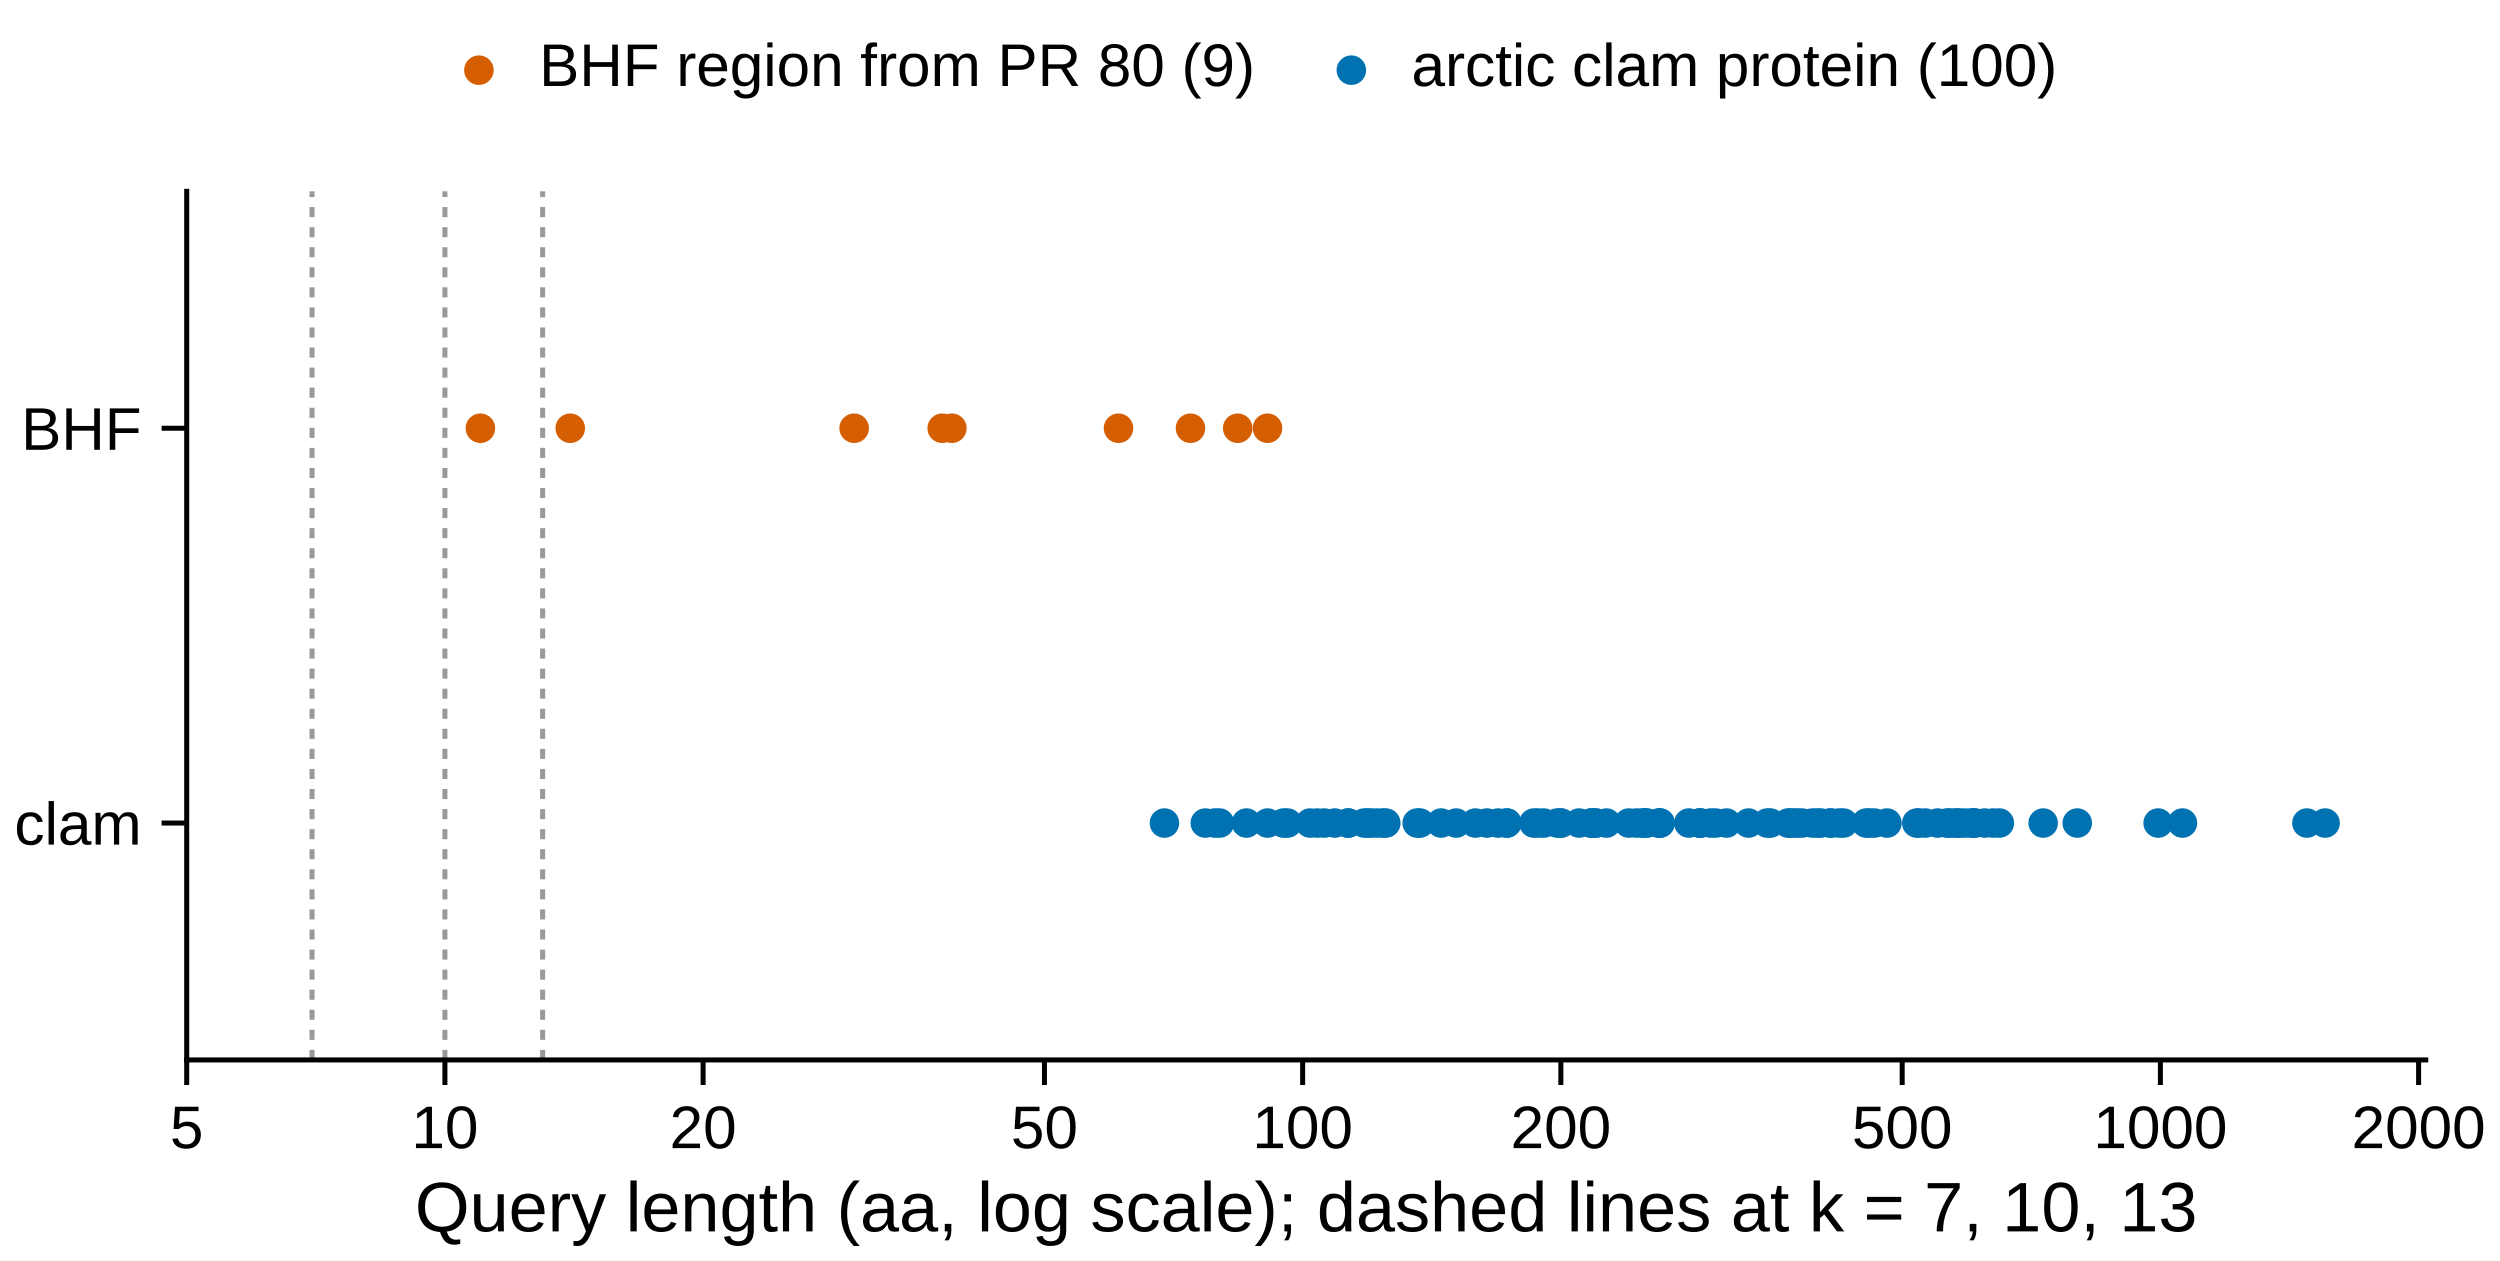
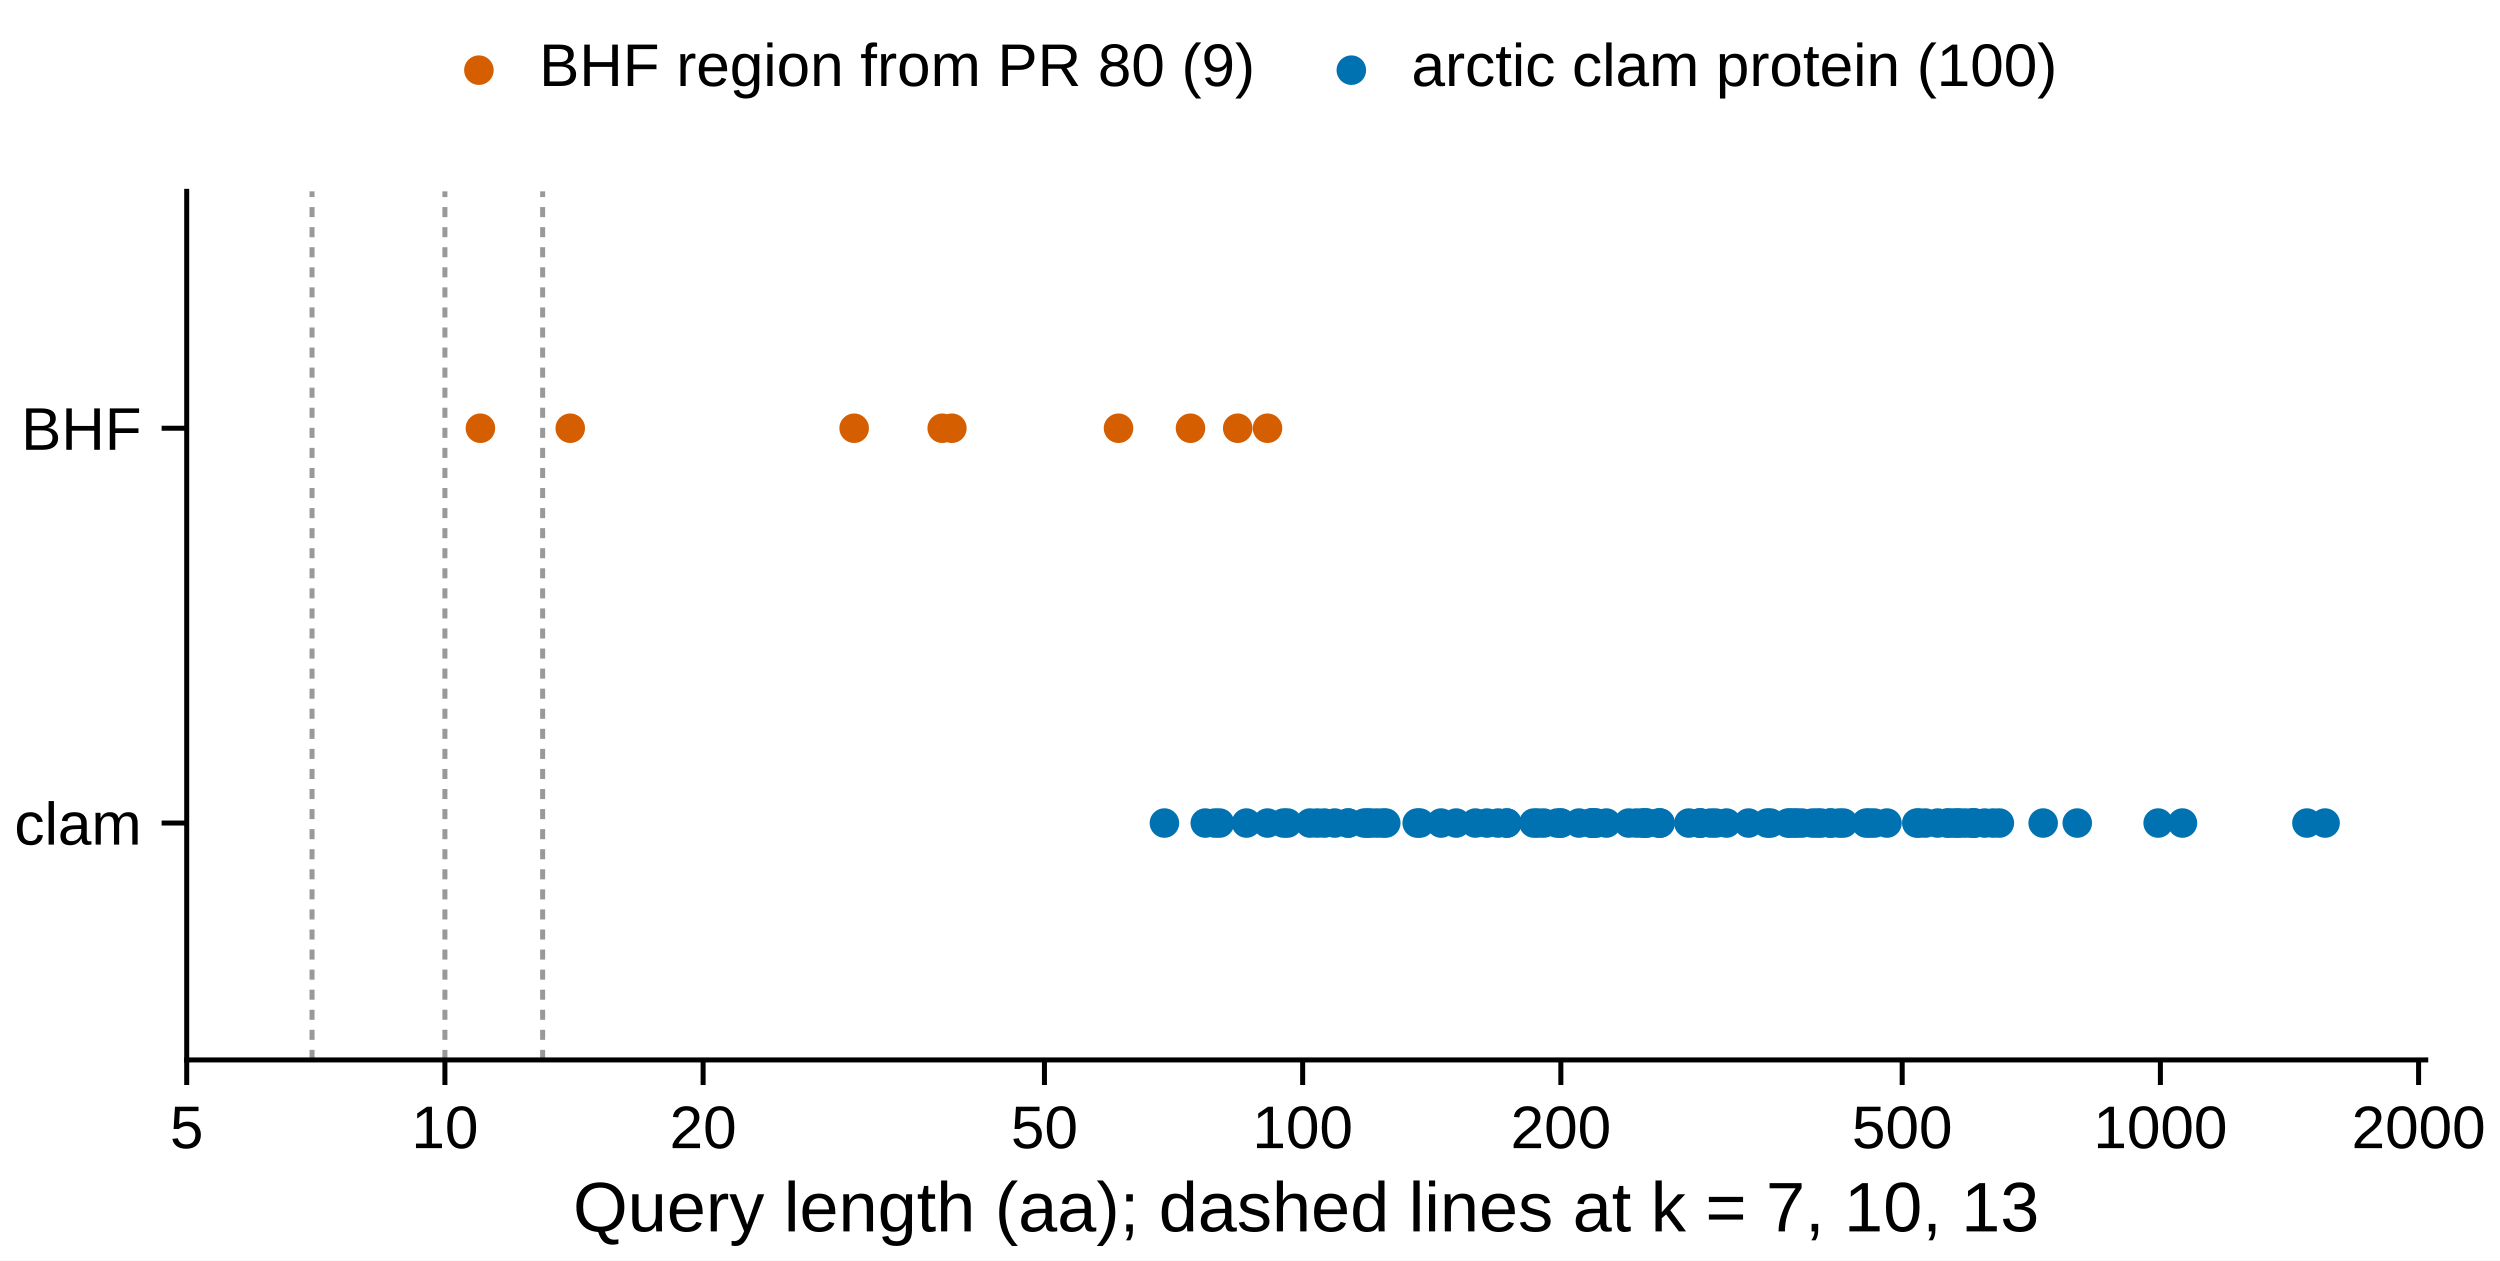
<svg xmlns="http://www.w3.org/2000/svg" xmlns:xlink="http://www.w3.org/1999/xlink" width="249.163pt" height="125.639pt" viewBox="0 0 249.163 125.639" version="1.1">
  <defs>
    <style type="text/css">*{stroke-linejoin: round; stroke-linecap: butt}</style>
  </defs>
  <g id="figure_1">
    <g id="patch_1">
-       <path d="M 0 125.639  L 249.163 125.639  L 249.163 0  L 0 0  z " style="fill: #ffffff" />
+       <path d="M 0 125.639 L 249.163 125.639 L 249.163 0 L 0 0 z " style="fill: #ffffff" />
    </g>
    <g id="axes_1">
      <g id="patch_2">
-         <path d="M 18.608 105.638  L 241.762 105.638  L 241.762 19.071  L 18.608 19.071  z " style="fill: #ffffff" />
+         <path d="M 18.608 105.638 L 241.762 105.638 L 241.762 19.071 L 18.608 19.071 z " style="fill: #ffffff" />
      </g>
      <g id="matplotlib.axis_1">
        <g id="xtick_1">
          <g id="line2d_1">
            <defs>
-               <path id="m40523923c6" d="M 0 0  L 0 2.5  " style="stroke: #000000; stroke-width: 0.5" />
+               <path id="me302709acf" d="M 0 0 L 0 2.5 " style="stroke: #000000; stroke-width: 0.5" />
            </defs>
            <g>
-               <use xlink:href="#m40523923c6" x="18.608" y="105.638" style="stroke: #000000; stroke-width: 0.5" />
+               <use xlink:href="#me302709acf" x="18.608" y="105.638" style="stroke: #000000; stroke-width: 0.5" />
            </g>
          </g>
          <g id="text_1">
            <text style="font-size: 6px; font-family: 'Arial', 'Helvetica', 'Liberation Sans', 'DejaVu Sans', sans-serif; text-anchor: middle" x="18.608" y="114.433" transform="rotate(-0 18.6075 114.4329)">5</text>
          </g>
        </g>
        <g id="xtick_2">
          <g id="line2d_2">
            <g>
-               <use xlink:href="#m40523923c6" x="44.342" y="105.638" style="stroke: #000000; stroke-width: 0.5" />
+               <use xlink:href="#me302709acf" x="44.342" y="105.638" style="stroke: #000000; stroke-width: 0.5" />
            </g>
          </g>
          <g id="text_2">
            <text style="font-size: 6px; font-family: 'Arial', 'Helvetica', 'Liberation Sans', 'DejaVu Sans', sans-serif; text-anchor: middle" x="44.342" y="114.433" transform="rotate(-0 44.34166 114.4329)">10</text>
          </g>
        </g>
        <g id="xtick_3">
          <g id="line2d_3">
            <g>
-               <use xlink:href="#m40523923c6" x="70.076" y="105.638" style="stroke: #000000; stroke-width: 0.5" />
+               <use xlink:href="#me302709acf" x="70.076" y="105.638" style="stroke: #000000; stroke-width: 0.5" />
            </g>
          </g>
          <g id="text_3">
            <text style="font-size: 6px; font-family: 'Arial', 'Helvetica', 'Liberation Sans', 'DejaVu Sans', sans-serif; text-anchor: middle" x="70.076" y="114.433" transform="rotate(-0 70.07582 114.4329)">20</text>
          </g>
        </g>
        <g id="xtick_4">
          <g id="line2d_4">
            <g>
-               <use xlink:href="#m40523923c6" x="104.095" y="105.638" style="stroke: #000000; stroke-width: 0.5" />
+               <use xlink:href="#me302709acf" x="104.095" y="105.638" style="stroke: #000000; stroke-width: 0.5" />
            </g>
          </g>
          <g id="text_4">
            <text style="font-size: 6px; font-family: 'Arial', 'Helvetica', 'Liberation Sans', 'DejaVu Sans', sans-serif; text-anchor: middle" x="104.095" y="114.433" transform="rotate(-0 104.0945 114.4329)">50</text>
          </g>
        </g>
        <g id="xtick_5">
          <g id="line2d_5">
            <g>
-               <use xlink:href="#m40523923c6" x="129.829" y="105.638" style="stroke: #000000; stroke-width: 0.5" />
+               <use xlink:href="#me302709acf" x="129.829" y="105.638" style="stroke: #000000; stroke-width: 0.5" />
            </g>
          </g>
          <g id="text_5">
            <text style="font-size: 6px; font-family: 'Arial', 'Helvetica', 'Liberation Sans', 'DejaVu Sans', sans-serif; text-anchor: middle" x="129.829" y="114.433" transform="rotate(-0 129.8287 114.4329)">100</text>
          </g>
        </g>
        <g id="xtick_6">
          <g id="line2d_6">
            <g>
-               <use xlink:href="#m40523923c6" x="155.563" y="105.638" style="stroke: #000000; stroke-width: 0.5" />
+               <use xlink:href="#me302709acf" x="155.563" y="105.638" style="stroke: #000000; stroke-width: 0.5" />
            </g>
          </g>
          <g id="text_6">
            <text style="font-size: 6px; font-family: 'Arial', 'Helvetica', 'Liberation Sans', 'DejaVu Sans', sans-serif; text-anchor: middle" x="155.563" y="114.433" transform="rotate(-0 155.5628 114.4329)">200</text>
          </g>
        </g>
        <g id="xtick_7">
          <g id="line2d_7">
            <g>
-               <use xlink:href="#m40523923c6" x="189.582" y="105.638" style="stroke: #000000; stroke-width: 0.5" />
+               <use xlink:href="#me302709acf" x="189.582" y="105.638" style="stroke: #000000; stroke-width: 0.5" />
            </g>
          </g>
          <g id="text_7">
            <text style="font-size: 6px; font-family: 'Arial', 'Helvetica', 'Liberation Sans', 'DejaVu Sans', sans-serif; text-anchor: middle" x="189.582" y="114.433" transform="rotate(-0 189.5815 114.4329)">500</text>
          </g>
        </g>
        <g id="xtick_8">
          <g id="line2d_8">
            <g>
-               <use xlink:href="#m40523923c6" x="215.316" y="105.638" style="stroke: #000000; stroke-width: 0.5" />
+               <use xlink:href="#me302709acf" x="215.316" y="105.638" style="stroke: #000000; stroke-width: 0.5" />
            </g>
          </g>
          <g id="text_8">
            <text style="font-size: 6px; font-family: 'Arial', 'Helvetica', 'Liberation Sans', 'DejaVu Sans', sans-serif; text-anchor: middle" x="215.316" y="114.433" transform="rotate(-0 215.3157 114.4329)">1000</text>
          </g>
        </g>
        <g id="xtick_9">
          <g id="line2d_9">
            <g>
-               <use xlink:href="#m40523923c6" x="241.05" y="105.638" style="stroke: #000000; stroke-width: 0.5" />
+               <use xlink:href="#me302709acf" x="241.05" y="105.638" style="stroke: #000000; stroke-width: 0.5" />
            </g>
          </g>
          <g id="text_9">
            <text style="font-size: 6px; font-family: 'Arial', 'Helvetica', 'Liberation Sans', 'DejaVu Sans', sans-serif; text-anchor: middle" x="241.05" y="114.433" transform="rotate(-0 241.0499 114.4329)">2000</text>
          </g>
        </g>
        <g id="text_10">
-           <text style="font-size: 7px; font-family: 'Arial', 'Helvetica', 'Liberation Sans', 'DejaVu Sans', sans-serif; text-anchor: middle" x="130.185" y="122.726" transform="rotate(-0 130.1845 122.7255)">Query length (aa, log scale); dashed lines at k = 7, 10, 13</text>
+           <text style="font-size: 7px; font-family: 'Arial', 'Helvetica', 'Liberation Sans', 'DejaVu Sans', sans-serif; text-anchor: middle" x="130.185" y="122.726" transform="rotate(-0 130.1845 122.7255)">Query length (aa); dashed lines at k = 7, 10, 13</text>
        </g>
      </g>
      <g id="matplotlib.axis_2">
        <g id="ytick_1">
          <g id="line2d_10">
            <defs>
-               <path id="m6574993c60" d="M 0 0  L -2.5 0  " style="stroke: #000000; stroke-width: 0.5" />
+               <path id="m924ff47e3c" d="M 0 0 L -2.5 0 " style="stroke: #000000; stroke-width: 0.5" />
            </defs>
            <g>
-               <use xlink:href="#m6574993c60" x="18.608" y="82.029" style="stroke: #000000; stroke-width: 0.5" />
+               <use xlink:href="#m924ff47e3c" x="18.608" y="82.029" style="stroke: #000000; stroke-width: 0.5" />
            </g>
          </g>
          <g id="text_11">
            <text style="font-size: 6px; font-family: 'Arial', 'Helvetica', 'Liberation Sans', 'DejaVu Sans', sans-serif; text-anchor: end" x="14.107" y="84.176" transform="rotate(-0 14.1075 84.17639)">clam</text>
          </g>
        </g>
        <g id="ytick_2">
          <g id="line2d_11">
            <g>
-               <use xlink:href="#m6574993c60" x="18.608" y="42.68" style="stroke: #000000; stroke-width: 0.5" />
+               <use xlink:href="#m924ff47e3c" x="18.608" y="42.68" style="stroke: #000000; stroke-width: 0.5" />
            </g>
          </g>
          <g id="text_12">
            <text style="font-size: 6px; font-family: 'Arial', 'Helvetica', 'Liberation Sans', 'DejaVu Sans', sans-serif; text-anchor: end" x="14.107" y="44.828" transform="rotate(-0 14.1075 44.82783)">BHF</text>
          </g>
        </g>
      </g>
      <g id="PathCollection_1">
        <defs>
-           <path id="me8bdef27c8" d="M 0 1.225  C 0.325 1.225 0.636 1.096 0.866 0.866  C 1.096 0.636 1.225 0.325 1.225 0  C 1.225 -0.325 1.096 -0.636 0.866 -0.866  C 0.636 -1.096 0.325 -1.225 0 -1.225  C -0.325 -1.225 -0.636 -1.096 -0.866 -0.866  C -1.096 -0.636 -1.225 -0.325 -1.225 0  C -1.225 0.325 -1.096 0.636 -0.866 0.866  C -0.636 1.096 -0.325 1.225 0 1.225  z " style="stroke: #d55e00; stroke-width: 0.5" />
+           <path id="m5f58f2351f" d="M 0 1.225 C 0.325 1.225 0.636 1.096 0.866 0.866 C 1.096 0.636 1.225 0.325 1.225 0 C 1.225 -0.325 1.096 -0.636 0.866 -0.866 C 0.636 -1.096 0.325 -1.225 0 -1.225 C -0.325 -1.225 -0.636 -1.096 -0.866 -0.866 C -1.096 -0.636 -1.225 -0.325 -1.225 0 C -1.225 0.325 -1.096 0.636 -0.866 0.866 C -0.636 1.096 -0.325 1.225 0 1.225 z " style="stroke: #d55e00; stroke-width: 0.5" />
        </defs>
-         <g clip-path="url(#pc02c281473)">
-           <use xlink:href="#me8bdef27c8" x="47.88" y="42.68" style="fill: #d55e00; stroke: #d55e00; stroke-width: 0.5" />
-           <use xlink:href="#me8bdef27c8" x="56.834" y="42.68" style="fill: #d55e00; stroke: #d55e00; stroke-width: 0.5" />
-           <use xlink:href="#me8bdef27c8" x="85.129" y="42.68" style="fill: #d55e00; stroke: #d55e00; stroke-width: 0.5" />
-           <use xlink:href="#me8bdef27c8" x="93.906" y="42.68" style="fill: #d55e00; stroke: #d55e00; stroke-width: 0.5" />
-           <use xlink:href="#me8bdef27c8" x="94.87" y="42.68" style="fill: #d55e00; stroke: #d55e00; stroke-width: 0.5" />
-           <use xlink:href="#me8bdef27c8" x="111.477" y="42.68" style="fill: #d55e00; stroke: #d55e00; stroke-width: 0.5" />
-           <use xlink:href="#me8bdef27c8" x="118.65" y="42.68" style="fill: #d55e00; stroke: #d55e00; stroke-width: 0.5" />
-           <use xlink:href="#me8bdef27c8" x="123.356" y="42.68" style="fill: #d55e00; stroke: #d55e00; stroke-width: 0.5" />
-           <use xlink:href="#me8bdef27c8" x="126.327" y="42.68" style="fill: #d55e00; stroke: #d55e00; stroke-width: 0.5" />
+         <g clip-path="url(#p6224854ec8)">
+           <use xlink:href="#m5f58f2351f" x="47.88" y="42.68" style="fill: #d55e00; stroke: #d55e00; stroke-width: 0.5" />
+           <use xlink:href="#m5f58f2351f" x="56.834" y="42.68" style="fill: #d55e00; stroke: #d55e00; stroke-width: 0.5" />
+           <use xlink:href="#m5f58f2351f" x="85.129" y="42.68" style="fill: #d55e00; stroke: #d55e00; stroke-width: 0.5" />
+           <use xlink:href="#m5f58f2351f" x="93.906" y="42.68" style="fill: #d55e00; stroke: #d55e00; stroke-width: 0.5" />
+           <use xlink:href="#m5f58f2351f" x="94.87" y="42.68" style="fill: #d55e00; stroke: #d55e00; stroke-width: 0.5" />
+           <use xlink:href="#m5f58f2351f" x="111.477" y="42.68" style="fill: #d55e00; stroke: #d55e00; stroke-width: 0.5" />
+           <use xlink:href="#m5f58f2351f" x="118.65" y="42.68" style="fill: #d55e00; stroke: #d55e00; stroke-width: 0.5" />
+           <use xlink:href="#m5f58f2351f" x="123.356" y="42.68" style="fill: #d55e00; stroke: #d55e00; stroke-width: 0.5" />
+           <use xlink:href="#m5f58f2351f" x="126.327" y="42.68" style="fill: #d55e00; stroke: #d55e00; stroke-width: 0.5" />
        </g>
      </g>
      <g id="PathCollection_2">
        <defs>
-           <path id="m63e121e3a3" d="M 0 1.225  C 0.325 1.225 0.636 1.096 0.866 0.866  C 1.096 0.636 1.225 0.325 1.225 0  C 1.225 -0.325 1.096 -0.636 0.866 -0.866  C 0.636 -1.096 0.325 -1.225 0 -1.225  C -0.325 -1.225 -0.636 -1.096 -0.866 -0.866  C -1.096 -0.636 -1.225 -0.325 -1.225 0  C -1.225 0.325 -1.096 0.636 -0.866 0.866  C -0.636 1.096 -0.325 1.225 0 1.225  z " style="stroke: #0072b2; stroke-width: 0.5" />
+           <path id="mb63bbde574" d="M 0 1.225 C 0.325 1.225 0.636 1.096 0.866 0.866 C 1.096 0.636 1.225 0.325 1.225 0 C 1.225 -0.325 1.096 -0.636 0.866 -0.866 C 0.636 -1.096 0.325 -1.225 0 -1.225 C -0.325 -1.225 -0.636 -1.096 -0.866 -0.866 C -1.096 -0.636 -1.225 -0.325 -1.225 0 C -1.225 0.325 -1.096 0.636 -0.866 0.866 C -0.636 1.096 -0.325 1.225 0 1.225 z " style="stroke: #0072b2; stroke-width: 0.5" />
        </defs>
-         <g clip-path="url(#pc02c281473)">
-           <use xlink:href="#m63e121e3a3" x="116.052" y="82.029" style="fill: #0072b2; stroke: #0072b2; stroke-width: 0.5" />
-           <use xlink:href="#m63e121e3a3" x="120.125" y="82.029" style="fill: #0072b2; stroke: #0072b2; stroke-width: 0.5" />
-           <use xlink:href="#m63e121e3a3" x="121.077" y="82.029" style="fill: #0072b2; stroke: #0072b2; stroke-width: 0.5" />
-           <use xlink:href="#m63e121e3a3" x="121.544" y="82.029" style="fill: #0072b2; stroke: #0072b2; stroke-width: 0.5" />
-           <use xlink:href="#m63e121e3a3" x="124.229" y="82.029" style="fill: #0072b2; stroke: #0072b2; stroke-width: 0.5" />
-           <use xlink:href="#m63e121e3a3" x="126.327" y="82.029" style="fill: #0072b2; stroke: #0072b2; stroke-width: 0.5" />
-           <use xlink:href="#m63e121e3a3" x="127.924" y="82.029" style="fill: #0072b2; stroke: #0072b2; stroke-width: 0.5" />
-           <use xlink:href="#m63e121e3a3" x="128.313" y="82.029" style="fill: #0072b2; stroke: #0072b2; stroke-width: 0.5" />
-           <use xlink:href="#m63e121e3a3" x="130.564" y="82.029" style="fill: #0072b2; stroke: #0072b2; stroke-width: 0.5" />
-           <use xlink:href="#m63e121e3a3" x="131.285" y="82.029" style="fill: #0072b2; stroke: #0072b2; stroke-width: 0.5" />
-           <use xlink:href="#m63e121e3a3" x="131.992" y="82.029" style="fill: #0072b2; stroke: #0072b2; stroke-width: 0.5" />
-           <use xlink:href="#m63e121e3a3" x="133.028" y="82.029" style="fill: #0072b2; stroke: #0072b2; stroke-width: 0.5" />
-           <use xlink:href="#m63e121e3a3" x="134.366" y="82.029" style="fill: #0072b2; stroke: #0072b2; stroke-width: 0.5" />
-           <use xlink:href="#m63e121e3a3" x="134.366" y="82.029" style="fill: #0072b2; stroke: #0072b2; stroke-width: 0.5" />
-           <use xlink:href="#m63e121e3a3" x="135.974" y="82.029" style="fill: #0072b2; stroke: #0072b2; stroke-width: 0.5" />
-           <use xlink:href="#m63e121e3a3" x="136.287" y="82.029" style="fill: #0072b2; stroke: #0072b2; stroke-width: 0.5" />
-           <use xlink:href="#m63e121e3a3" x="136.598" y="82.029" style="fill: #0072b2; stroke: #0072b2; stroke-width: 0.5" />
-           <use xlink:href="#m63e121e3a3" x="137.211" y="82.029" style="fill: #0072b2; stroke: #0072b2; stroke-width: 0.5" />
-           <use xlink:href="#m63e121e3a3" x="137.815" y="82.029" style="fill: #0072b2; stroke: #0072b2; stroke-width: 0.5" />
-           <use xlink:href="#m63e121e3a3" x="138.113" y="82.029" style="fill: #0072b2; stroke: #0072b2; stroke-width: 0.5" />
-           <use xlink:href="#m63e121e3a3" x="141.245" y="82.029" style="fill: #0072b2; stroke: #0072b2; stroke-width: 0.5" />
-           <use xlink:href="#m63e121e3a3" x="141.517" y="82.029" style="fill: #0072b2; stroke: #0072b2; stroke-width: 0.5" />
-           <use xlink:href="#m63e121e3a3" x="143.624" y="82.029" style="fill: #0072b2; stroke: #0072b2; stroke-width: 0.5" />
-           <use xlink:href="#m63e121e3a3" x="145.129" y="82.029" style="fill: #0072b2; stroke: #0072b2; stroke-width: 0.5" />
-           <use xlink:href="#m63e121e3a3" x="147.046" y="82.029" style="fill: #0072b2; stroke: #0072b2; stroke-width: 0.5" />
-           <use xlink:href="#m63e121e3a3" x="148.195" y="82.029" style="fill: #0072b2; stroke: #0072b2; stroke-width: 0.5" />
-           <use xlink:href="#m63e121e3a3" x="149.31" y="82.029" style="fill: #0072b2; stroke: #0072b2; stroke-width: 0.5" />
-           <use xlink:href="#m63e121e3a3" x="150.179" y="82.029" style="fill: #0072b2; stroke: #0072b2; stroke-width: 0.5" />
-           <use xlink:href="#m63e121e3a3" x="150.179" y="82.029" style="fill: #0072b2; stroke: #0072b2; stroke-width: 0.5" />
-           <use xlink:href="#m63e121e3a3" x="152.869" y="82.029" style="fill: #0072b2; stroke: #0072b2; stroke-width: 0.5" />
-           <use xlink:href="#m63e121e3a3" x="153.266" y="82.029" style="fill: #0072b2; stroke: #0072b2; stroke-width: 0.5" />
-           <use xlink:href="#m63e121e3a3" x="153.853" y="82.029" style="fill: #0072b2; stroke: #0072b2; stroke-width: 0.5" />
-           <use xlink:href="#m63e121e3a3" x="155.19" y="82.029" style="fill: #0072b2; stroke: #0072b2; stroke-width: 0.5" />
-           <use xlink:href="#m63e121e3a3" x="155.563" y="82.029" style="fill: #0072b2; stroke: #0072b2; stroke-width: 0.5" />
-           <use xlink:href="#m63e121e3a3" x="155.563" y="82.029" style="fill: #0072b2; stroke: #0072b2; stroke-width: 0.5" />
-           <use xlink:href="#m63e121e3a3" x="157.374" y="82.029" style="fill: #0072b2; stroke: #0072b2; stroke-width: 0.5" />
-           <use xlink:href="#m63e121e3a3" x="158.592" y="82.029" style="fill: #0072b2; stroke: #0072b2; stroke-width: 0.5" />
-           <use xlink:href="#m63e121e3a3" x="158.592" y="82.029" style="fill: #0072b2; stroke: #0072b2; stroke-width: 0.5" />
-           <use xlink:href="#m63e121e3a3" x="158.762" y="82.029" style="fill: #0072b2; stroke: #0072b2; stroke-width: 0.5" />
-           <use xlink:href="#m63e121e3a3" x="158.932" y="82.029" style="fill: #0072b2; stroke: #0072b2; stroke-width: 0.5" />
-           <use xlink:href="#m63e121e3a3" x="159.101" y="82.029" style="fill: #0072b2; stroke: #0072b2; stroke-width: 0.5" />
-           <use xlink:href="#m63e121e3a3" x="160.1" y="82.029" style="fill: #0072b2; stroke: #0072b2; stroke-width: 0.5" />
-           <use xlink:href="#m63e121e3a3" x="162.332" y="82.029" style="fill: #0072b2; stroke: #0072b2; stroke-width: 0.5" />
-           <use xlink:href="#m63e121e3a3" x="163.097" y="82.029" style="fill: #0072b2; stroke: #0072b2; stroke-width: 0.5" />
-           <use xlink:href="#m63e121e3a3" x="163.699" y="82.029" style="fill: #0072b2; stroke: #0072b2; stroke-width: 0.5" />
-           <use xlink:href="#m63e121e3a3" x="163.847" y="82.029" style="fill: #0072b2; stroke: #0072b2; stroke-width: 0.5" />
-           <use xlink:href="#m63e121e3a3" x="163.996" y="82.029" style="fill: #0072b2; stroke: #0072b2; stroke-width: 0.5" />
-           <use xlink:href="#m63e121e3a3" x="164.143" y="82.029" style="fill: #0072b2; stroke: #0072b2; stroke-width: 0.5" />
-           <use xlink:href="#m63e121e3a3" x="165.304" y="82.029" style="fill: #0072b2; stroke: #0072b2; stroke-width: 0.5" />
-           <use xlink:href="#m63e121e3a3" x="165.446" y="82.029" style="fill: #0072b2; stroke: #0072b2; stroke-width: 0.5" />
-           <use xlink:href="#m63e121e3a3" x="165.446" y="82.029" style="fill: #0072b2; stroke: #0072b2; stroke-width: 0.5" />
-           <use xlink:href="#m63e121e3a3" x="168.319" y="82.029" style="fill: #0072b2; stroke: #0072b2; stroke-width: 0.5" />
-           <use xlink:href="#m63e121e3a3" x="169.358" y="82.029" style="fill: #0072b2; stroke: #0072b2; stroke-width: 0.5" />
-           <use xlink:href="#m63e121e3a3" x="169.486" y="82.029" style="fill: #0072b2; stroke: #0072b2; stroke-width: 0.5" />
-           <use xlink:href="#m63e121e3a3" x="169.486" y="82.029" style="fill: #0072b2; stroke: #0072b2; stroke-width: 0.5" />
-           <use xlink:href="#m63e121e3a3" x="170.492" y="82.029" style="fill: #0072b2; stroke: #0072b2; stroke-width: 0.5" />
-           <use xlink:href="#m63e121e3a3" x="170.986" y="82.029" style="fill: #0072b2; stroke: #0072b2; stroke-width: 0.5" />
-           <use xlink:href="#m63e121e3a3" x="172.072" y="82.029" style="fill: #0072b2; stroke: #0072b2; stroke-width: 0.5" />
-           <use xlink:href="#m63e121e3a3" x="174.267" y="82.029" style="fill: #0072b2; stroke: #0072b2; stroke-width: 0.5" />
-           <use xlink:href="#m63e121e3a3" x="176.127" y="82.029" style="fill: #0072b2; stroke: #0072b2; stroke-width: 0.5" />
-           <use xlink:href="#m63e121e3a3" x="176.445" y="82.029" style="fill: #0072b2; stroke: #0072b2; stroke-width: 0.5" />
-           <use xlink:href="#m63e121e3a3" x="178.201" y="82.029" style="fill: #0072b2; stroke: #0072b2; stroke-width: 0.5" />
-           <use xlink:href="#m63e121e3a3" x="178.403" y="82.029" style="fill: #0072b2; stroke: #0072b2; stroke-width: 0.5" />
-           <use xlink:href="#m63e121e3a3" x="178.802" y="82.029" style="fill: #0072b2; stroke: #0072b2; stroke-width: 0.5" />
-           <use xlink:href="#m63e121e3a3" x="179.098" y="82.029" style="fill: #0072b2; stroke: #0072b2; stroke-width: 0.5" />
-           <use xlink:href="#m63e121e3a3" x="179.588" y="82.029" style="fill: #0072b2; stroke: #0072b2; stroke-width: 0.5" />
-           <use xlink:href="#m63e121e3a3" x="180.642" y="82.029" style="fill: #0072b2; stroke: #0072b2; stroke-width: 0.5" />
-           <use xlink:href="#m63e121e3a3" x="181.111" y="82.029" style="fill: #0072b2; stroke: #0072b2; stroke-width: 0.5" />
-           <use xlink:href="#m63e121e3a3" x="181.482" y="82.029" style="fill: #0072b2; stroke: #0072b2; stroke-width: 0.5" />
-           <use xlink:href="#m63e121e3a3" x="182.394" y="82.029" style="fill: #0072b2; stroke: #0072b2; stroke-width: 0.5" />
-           <use xlink:href="#m63e121e3a3" x="182.484" y="82.029" style="fill: #0072b2; stroke: #0072b2; stroke-width: 0.5" />
-           <use xlink:href="#m63e121e3a3" x="183.285" y="82.029" style="fill: #0072b2; stroke: #0072b2; stroke-width: 0.5" />
-           <use xlink:href="#m63e121e3a3" x="183.722" y="82.029" style="fill: #0072b2; stroke: #0072b2; stroke-width: 0.5" />
-           <use xlink:href="#m63e121e3a3" x="185.998" y="82.029" style="fill: #0072b2; stroke: #0072b2; stroke-width: 0.5" />
-           <use xlink:href="#m63e121e3a3" x="186.324" y="82.029" style="fill: #0072b2; stroke: #0072b2; stroke-width: 0.5" />
-           <use xlink:href="#m63e121e3a3" x="186.807" y="82.029" style="fill: #0072b2; stroke: #0072b2; stroke-width: 0.5" />
-           <use xlink:href="#m63e121e3a3" x="188.066" y="82.029" style="fill: #0072b2; stroke: #0072b2; stroke-width: 0.5" />
-           <use xlink:href="#m63e121e3a3" x="191.038" y="82.029" style="fill: #0072b2; stroke: #0072b2; stroke-width: 0.5" />
-           <use xlink:href="#m63e121e3a3" x="191.251" y="82.029" style="fill: #0072b2; stroke: #0072b2; stroke-width: 0.5" />
-           <use xlink:href="#m63e121e3a3" x="191.885" y="82.029" style="fill: #0072b2; stroke: #0072b2; stroke-width: 0.5" />
-           <use xlink:href="#m63e121e3a3" x="193.12" y="82.029" style="fill: #0072b2; stroke: #0072b2; stroke-width: 0.5" />
-           <use xlink:href="#m63e121e3a3" x="194.053" y="82.029" style="fill: #0072b2; stroke: #0072b2; stroke-width: 0.5" />
-           <use xlink:href="#m63e121e3a3" x="194.25" y="82.029" style="fill: #0072b2; stroke: #0072b2; stroke-width: 0.5" />
-           <use xlink:href="#m63e121e3a3" x="194.77" y="82.029" style="fill: #0072b2; stroke: #0072b2; stroke-width: 0.5" />
-           <use xlink:href="#m63e121e3a3" x="195.092" y="82.029" style="fill: #0072b2; stroke: #0072b2; stroke-width: 0.5" />
-           <use xlink:href="#m63e121e3a3" x="195.347" y="82.029" style="fill: #0072b2; stroke: #0072b2; stroke-width: 0.5" />
-           <use xlink:href="#m63e121e3a3" x="195.915" y="82.029" style="fill: #0072b2; stroke: #0072b2; stroke-width: 0.5" />
-           <use xlink:href="#m63e121e3a3" x="196.597" y="82.029" style="fill: #0072b2; stroke: #0072b2; stroke-width: 0.5" />
-           <use xlink:href="#m63e121e3a3" x="196.597" y="82.029" style="fill: #0072b2; stroke: #0072b2; stroke-width: 0.5" />
-           <use xlink:href="#m63e121e3a3" x="196.72" y="82.029" style="fill: #0072b2; stroke: #0072b2; stroke-width: 0.5" />
-           <use xlink:href="#m63e121e3a3" x="196.842" y="82.029" style="fill: #0072b2; stroke: #0072b2; stroke-width: 0.5" />
-           <use xlink:href="#m63e121e3a3" x="197.807" y="82.029" style="fill: #0072b2; stroke: #0072b2; stroke-width: 0.5" />
-           <use xlink:href="#m63e121e3a3" x="198.63" y="82.029" style="fill: #0072b2; stroke: #0072b2; stroke-width: 0.5" />
-           <use xlink:href="#m63e121e3a3" x="199.265" y="82.029" style="fill: #0072b2; stroke: #0072b2; stroke-width: 0.5" />
-           <use xlink:href="#m63e121e3a3" x="203.632" y="82.029" style="fill: #0072b2; stroke: #0072b2; stroke-width: 0.5" />
-           <use xlink:href="#m63e121e3a3" x="207.031" y="82.029" style="fill: #0072b2; stroke: #0072b2; stroke-width: 0.5" />
-           <use xlink:href="#m63e121e3a3" x="215.092" y="82.029" style="fill: #0072b2; stroke: #0072b2; stroke-width: 0.5" />
-           <use xlink:href="#m63e121e3a3" x="217.514" y="82.029" style="fill: #0072b2; stroke: #0072b2; stroke-width: 0.5" />
-           <use xlink:href="#m63e121e3a3" x="229.921" y="82.029" style="fill: #0072b2; stroke: #0072b2; stroke-width: 0.5" />
-           <use xlink:href="#m63e121e3a3" x="231.73" y="82.029" style="fill: #0072b2; stroke: #0072b2; stroke-width: 0.5" />
+         <g clip-path="url(#p6224854ec8)">
+           <use xlink:href="#mb63bbde574" x="116.052" y="82.029" style="fill: #0072b2; stroke: #0072b2; stroke-width: 0.5" />
+           <use xlink:href="#mb63bbde574" x="120.125" y="82.029" style="fill: #0072b2; stroke: #0072b2; stroke-width: 0.5" />
+           <use xlink:href="#mb63bbde574" x="121.077" y="82.029" style="fill: #0072b2; stroke: #0072b2; stroke-width: 0.5" />
+           <use xlink:href="#mb63bbde574" x="121.544" y="82.029" style="fill: #0072b2; stroke: #0072b2; stroke-width: 0.5" />
+           <use xlink:href="#mb63bbde574" x="124.229" y="82.029" style="fill: #0072b2; stroke: #0072b2; stroke-width: 0.5" />
+           <use xlink:href="#mb63bbde574" x="126.327" y="82.029" style="fill: #0072b2; stroke: #0072b2; stroke-width: 0.5" />
+           <use xlink:href="#mb63bbde574" x="127.924" y="82.029" style="fill: #0072b2; stroke: #0072b2; stroke-width: 0.5" />
+           <use xlink:href="#mb63bbde574" x="128.313" y="82.029" style="fill: #0072b2; stroke: #0072b2; stroke-width: 0.5" />
+           <use xlink:href="#mb63bbde574" x="130.564" y="82.029" style="fill: #0072b2; stroke: #0072b2; stroke-width: 0.5" />
+           <use xlink:href="#mb63bbde574" x="131.285" y="82.029" style="fill: #0072b2; stroke: #0072b2; stroke-width: 0.5" />
+           <use xlink:href="#mb63bbde574" x="131.992" y="82.029" style="fill: #0072b2; stroke: #0072b2; stroke-width: 0.5" />
+           <use xlink:href="#mb63bbde574" x="133.028" y="82.029" style="fill: #0072b2; stroke: #0072b2; stroke-width: 0.5" />
+           <use xlink:href="#mb63bbde574" x="134.366" y="82.029" style="fill: #0072b2; stroke: #0072b2; stroke-width: 0.5" />
+           <use xlink:href="#mb63bbde574" x="134.366" y="82.029" style="fill: #0072b2; stroke: #0072b2; stroke-width: 0.5" />
+           <use xlink:href="#mb63bbde574" x="135.974" y="82.029" style="fill: #0072b2; stroke: #0072b2; stroke-width: 0.5" />
+           <use xlink:href="#mb63bbde574" x="136.287" y="82.029" style="fill: #0072b2; stroke: #0072b2; stroke-width: 0.5" />
+           <use xlink:href="#mb63bbde574" x="136.598" y="82.029" style="fill: #0072b2; stroke: #0072b2; stroke-width: 0.5" />
+           <use xlink:href="#mb63bbde574" x="137.211" y="82.029" style="fill: #0072b2; stroke: #0072b2; stroke-width: 0.5" />
+           <use xlink:href="#mb63bbde574" x="137.815" y="82.029" style="fill: #0072b2; stroke: #0072b2; stroke-width: 0.5" />
+           <use xlink:href="#mb63bbde574" x="138.113" y="82.029" style="fill: #0072b2; stroke: #0072b2; stroke-width: 0.5" />
+           <use xlink:href="#mb63bbde574" x="141.245" y="82.029" style="fill: #0072b2; stroke: #0072b2; stroke-width: 0.5" />
+           <use xlink:href="#mb63bbde574" x="141.517" y="82.029" style="fill: #0072b2; stroke: #0072b2; stroke-width: 0.5" />
+           <use xlink:href="#mb63bbde574" x="143.624" y="82.029" style="fill: #0072b2; stroke: #0072b2; stroke-width: 0.5" />
+           <use xlink:href="#mb63bbde574" x="145.129" y="82.029" style="fill: #0072b2; stroke: #0072b2; stroke-width: 0.5" />
+           <use xlink:href="#mb63bbde574" x="147.046" y="82.029" style="fill: #0072b2; stroke: #0072b2; stroke-width: 0.5" />
+           <use xlink:href="#mb63bbde574" x="148.195" y="82.029" style="fill: #0072b2; stroke: #0072b2; stroke-width: 0.5" />
+           <use xlink:href="#mb63bbde574" x="149.31" y="82.029" style="fill: #0072b2; stroke: #0072b2; stroke-width: 0.5" />
+           <use xlink:href="#mb63bbde574" x="150.179" y="82.029" style="fill: #0072b2; stroke: #0072b2; stroke-width: 0.5" />
+           <use xlink:href="#mb63bbde574" x="150.179" y="82.029" style="fill: #0072b2; stroke: #0072b2; stroke-width: 0.5" />
+           <use xlink:href="#mb63bbde574" x="152.869" y="82.029" style="fill: #0072b2; stroke: #0072b2; stroke-width: 0.5" />
+           <use xlink:href="#mb63bbde574" x="153.266" y="82.029" style="fill: #0072b2; stroke: #0072b2; stroke-width: 0.5" />
+           <use xlink:href="#mb63bbde574" x="153.853" y="82.029" style="fill: #0072b2; stroke: #0072b2; stroke-width: 0.5" />
+           <use xlink:href="#mb63bbde574" x="155.19" y="82.029" style="fill: #0072b2; stroke: #0072b2; stroke-width: 0.5" />
+           <use xlink:href="#mb63bbde574" x="155.563" y="82.029" style="fill: #0072b2; stroke: #0072b2; stroke-width: 0.5" />
+           <use xlink:href="#mb63bbde574" x="155.563" y="82.029" style="fill: #0072b2; stroke: #0072b2; stroke-width: 0.5" />
+           <use xlink:href="#mb63bbde574" x="157.374" y="82.029" style="fill: #0072b2; stroke: #0072b2; stroke-width: 0.5" />
+           <use xlink:href="#mb63bbde574" x="158.592" y="82.029" style="fill: #0072b2; stroke: #0072b2; stroke-width: 0.5" />
+           <use xlink:href="#mb63bbde574" x="158.592" y="82.029" style="fill: #0072b2; stroke: #0072b2; stroke-width: 0.5" />
+           <use xlink:href="#mb63bbde574" x="158.762" y="82.029" style="fill: #0072b2; stroke: #0072b2; stroke-width: 0.5" />
+           <use xlink:href="#mb63bbde574" x="158.932" y="82.029" style="fill: #0072b2; stroke: #0072b2; stroke-width: 0.5" />
+           <use xlink:href="#mb63bbde574" x="159.101" y="82.029" style="fill: #0072b2; stroke: #0072b2; stroke-width: 0.5" />
+           <use xlink:href="#mb63bbde574" x="160.1" y="82.029" style="fill: #0072b2; stroke: #0072b2; stroke-width: 0.5" />
+           <use xlink:href="#mb63bbde574" x="162.332" y="82.029" style="fill: #0072b2; stroke: #0072b2; stroke-width: 0.5" />
+           <use xlink:href="#mb63bbde574" x="163.097" y="82.029" style="fill: #0072b2; stroke: #0072b2; stroke-width: 0.5" />
+           <use xlink:href="#mb63bbde574" x="163.699" y="82.029" style="fill: #0072b2; stroke: #0072b2; stroke-width: 0.5" />
+           <use xlink:href="#mb63bbde574" x="163.847" y="82.029" style="fill: #0072b2; stroke: #0072b2; stroke-width: 0.5" />
+           <use xlink:href="#mb63bbde574" x="163.996" y="82.029" style="fill: #0072b2; stroke: #0072b2; stroke-width: 0.5" />
+           <use xlink:href="#mb63bbde574" x="164.143" y="82.029" style="fill: #0072b2; stroke: #0072b2; stroke-width: 0.5" />
+           <use xlink:href="#mb63bbde574" x="165.304" y="82.029" style="fill: #0072b2; stroke: #0072b2; stroke-width: 0.5" />
+           <use xlink:href="#mb63bbde574" x="165.446" y="82.029" style="fill: #0072b2; stroke: #0072b2; stroke-width: 0.5" />
+           <use xlink:href="#mb63bbde574" x="165.446" y="82.029" style="fill: #0072b2; stroke: #0072b2; stroke-width: 0.5" />
+           <use xlink:href="#mb63bbde574" x="168.319" y="82.029" style="fill: #0072b2; stroke: #0072b2; stroke-width: 0.5" />
+           <use xlink:href="#mb63bbde574" x="169.358" y="82.029" style="fill: #0072b2; stroke: #0072b2; stroke-width: 0.5" />
+           <use xlink:href="#mb63bbde574" x="169.486" y="82.029" style="fill: #0072b2; stroke: #0072b2; stroke-width: 0.5" />
+           <use xlink:href="#mb63bbde574" x="169.486" y="82.029" style="fill: #0072b2; stroke: #0072b2; stroke-width: 0.5" />
+           <use xlink:href="#mb63bbde574" x="170.492" y="82.029" style="fill: #0072b2; stroke: #0072b2; stroke-width: 0.5" />
+           <use xlink:href="#mb63bbde574" x="170.986" y="82.029" style="fill: #0072b2; stroke: #0072b2; stroke-width: 0.5" />
+           <use xlink:href="#mb63bbde574" x="172.072" y="82.029" style="fill: #0072b2; stroke: #0072b2; stroke-width: 0.5" />
+           <use xlink:href="#mb63bbde574" x="174.267" y="82.029" style="fill: #0072b2; stroke: #0072b2; stroke-width: 0.5" />
+           <use xlink:href="#mb63bbde574" x="176.127" y="82.029" style="fill: #0072b2; stroke: #0072b2; stroke-width: 0.5" />
+           <use xlink:href="#mb63bbde574" x="176.445" y="82.029" style="fill: #0072b2; stroke: #0072b2; stroke-width: 0.5" />
+           <use xlink:href="#mb63bbde574" x="178.201" y="82.029" style="fill: #0072b2; stroke: #0072b2; stroke-width: 0.5" />
+           <use xlink:href="#mb63bbde574" x="178.403" y="82.029" style="fill: #0072b2; stroke: #0072b2; stroke-width: 0.5" />
+           <use xlink:href="#mb63bbde574" x="178.802" y="82.029" style="fill: #0072b2; stroke: #0072b2; stroke-width: 0.5" />
+           <use xlink:href="#mb63bbde574" x="179.098" y="82.029" style="fill: #0072b2; stroke: #0072b2; stroke-width: 0.5" />
+           <use xlink:href="#mb63bbde574" x="179.588" y="82.029" style="fill: #0072b2; stroke: #0072b2; stroke-width: 0.5" />
+           <use xlink:href="#mb63bbde574" x="180.642" y="82.029" style="fill: #0072b2; stroke: #0072b2; stroke-width: 0.5" />
+           <use xlink:href="#mb63bbde574" x="181.111" y="82.029" style="fill: #0072b2; stroke: #0072b2; stroke-width: 0.5" />
+           <use xlink:href="#mb63bbde574" x="181.482" y="82.029" style="fill: #0072b2; stroke: #0072b2; stroke-width: 0.5" />
+           <use xlink:href="#mb63bbde574" x="182.394" y="82.029" style="fill: #0072b2; stroke: #0072b2; stroke-width: 0.5" />
+           <use xlink:href="#mb63bbde574" x="182.484" y="82.029" style="fill: #0072b2; stroke: #0072b2; stroke-width: 0.5" />
+           <use xlink:href="#mb63bbde574" x="183.285" y="82.029" style="fill: #0072b2; stroke: #0072b2; stroke-width: 0.5" />
+           <use xlink:href="#mb63bbde574" x="183.722" y="82.029" style="fill: #0072b2; stroke: #0072b2; stroke-width: 0.5" />
+           <use xlink:href="#mb63bbde574" x="185.998" y="82.029" style="fill: #0072b2; stroke: #0072b2; stroke-width: 0.5" />
+           <use xlink:href="#mb63bbde574" x="186.324" y="82.029" style="fill: #0072b2; stroke: #0072b2; stroke-width: 0.5" />
+           <use xlink:href="#mb63bbde574" x="186.807" y="82.029" style="fill: #0072b2; stroke: #0072b2; stroke-width: 0.5" />
+           <use xlink:href="#mb63bbde574" x="188.066" y="82.029" style="fill: #0072b2; stroke: #0072b2; stroke-width: 0.5" />
+           <use xlink:href="#mb63bbde574" x="191.038" y="82.029" style="fill: #0072b2; stroke: #0072b2; stroke-width: 0.5" />
+           <use xlink:href="#mb63bbde574" x="191.251" y="82.029" style="fill: #0072b2; stroke: #0072b2; stroke-width: 0.5" />
+           <use xlink:href="#mb63bbde574" x="191.885" y="82.029" style="fill: #0072b2; stroke: #0072b2; stroke-width: 0.5" />
+           <use xlink:href="#mb63bbde574" x="193.12" y="82.029" style="fill: #0072b2; stroke: #0072b2; stroke-width: 0.5" />
+           <use xlink:href="#mb63bbde574" x="194.053" y="82.029" style="fill: #0072b2; stroke: #0072b2; stroke-width: 0.5" />
+           <use xlink:href="#mb63bbde574" x="194.25" y="82.029" style="fill: #0072b2; stroke: #0072b2; stroke-width: 0.5" />
+           <use xlink:href="#mb63bbde574" x="194.77" y="82.029" style="fill: #0072b2; stroke: #0072b2; stroke-width: 0.5" />
+           <use xlink:href="#mb63bbde574" x="195.092" y="82.029" style="fill: #0072b2; stroke: #0072b2; stroke-width: 0.5" />
+           <use xlink:href="#mb63bbde574" x="195.347" y="82.029" style="fill: #0072b2; stroke: #0072b2; stroke-width: 0.5" />
+           <use xlink:href="#mb63bbde574" x="195.915" y="82.029" style="fill: #0072b2; stroke: #0072b2; stroke-width: 0.5" />
+           <use xlink:href="#mb63bbde574" x="196.597" y="82.029" style="fill: #0072b2; stroke: #0072b2; stroke-width: 0.5" />
+           <use xlink:href="#mb63bbde574" x="196.597" y="82.029" style="fill: #0072b2; stroke: #0072b2; stroke-width: 0.5" />
+           <use xlink:href="#mb63bbde574" x="196.72" y="82.029" style="fill: #0072b2; stroke: #0072b2; stroke-width: 0.5" />
+           <use xlink:href="#mb63bbde574" x="196.842" y="82.029" style="fill: #0072b2; stroke: #0072b2; stroke-width: 0.5" />
+           <use xlink:href="#mb63bbde574" x="197.807" y="82.029" style="fill: #0072b2; stroke: #0072b2; stroke-width: 0.5" />
+           <use xlink:href="#mb63bbde574" x="198.63" y="82.029" style="fill: #0072b2; stroke: #0072b2; stroke-width: 0.5" />
+           <use xlink:href="#mb63bbde574" x="199.265" y="82.029" style="fill: #0072b2; stroke: #0072b2; stroke-width: 0.5" />
+           <use xlink:href="#mb63bbde574" x="203.632" y="82.029" style="fill: #0072b2; stroke: #0072b2; stroke-width: 0.5" />
+           <use xlink:href="#mb63bbde574" x="207.031" y="82.029" style="fill: #0072b2; stroke: #0072b2; stroke-width: 0.5" />
+           <use xlink:href="#mb63bbde574" x="215.092" y="82.029" style="fill: #0072b2; stroke: #0072b2; stroke-width: 0.5" />
+           <use xlink:href="#mb63bbde574" x="217.514" y="82.029" style="fill: #0072b2; stroke: #0072b2; stroke-width: 0.5" />
+           <use xlink:href="#mb63bbde574" x="229.921" y="82.029" style="fill: #0072b2; stroke: #0072b2; stroke-width: 0.5" />
+           <use xlink:href="#mb63bbde574" x="231.73" y="82.029" style="fill: #0072b2; stroke: #0072b2; stroke-width: 0.5" />
        </g>
      </g>
      <g id="line2d_12">
-         <path d="M 31.1 105.638  L 31.1 19.071  " clip-path="url(#pc02c281473)" style="fill: none; stroke-dasharray: 1,1; stroke-dashoffset: 0; stroke: #999999; stroke-width: 0.5" />
+         <path d="M 31.1 105.638 L 31.1 19.071 " clip-path="url(#p6224854ec8)" style="fill: none; stroke-dasharray: 1,1; stroke-dashoffset: 0; stroke: #999999; stroke-width: 0.5" />
      </g>
      <g id="line2d_13">
-         <path d="M 44.342 105.638  L 44.342 19.071  " clip-path="url(#pc02c281473)" style="fill: none; stroke-dasharray: 1,1; stroke-dashoffset: 0; stroke: #999999; stroke-width: 0.5" />
+         <path d="M 44.342 105.638 L 44.342 19.071 " clip-path="url(#p6224854ec8)" style="fill: none; stroke-dasharray: 1,1; stroke-dashoffset: 0; stroke: #999999; stroke-width: 0.5" />
      </g>
      <g id="line2d_14">
-         <path d="M 54.082 105.638  L 54.082 19.071  " clip-path="url(#pc02c281473)" style="fill: none; stroke-dasharray: 1,1; stroke-dashoffset: 0; stroke: #999999; stroke-width: 0.5" />
+         <path d="M 54.082 105.638 L 54.082 19.071 " clip-path="url(#p6224854ec8)" style="fill: none; stroke-dasharray: 1,1; stroke-dashoffset: 0; stroke: #999999; stroke-width: 0.5" />
      </g>
      <g id="patch_3">
-         <path d="M 18.608 105.638  L 18.608 19.071  " style="fill: none; stroke: #000000; stroke-width: 0.5; stroke-linejoin: miter; stroke-linecap: square" />
+         <path d="M 18.608 105.638 L 18.608 19.071 " style="fill: none; stroke: #000000; stroke-width: 0.5; stroke-linejoin: miter; stroke-linecap: square" />
      </g>
      <g id="patch_4">
-         <path d="M 18.608 105.638  L 241.762 105.638  " style="fill: none; stroke: #000000; stroke-width: 0.5; stroke-linejoin: miter; stroke-linecap: square" />
+         <path d="M 18.608 105.638 L 241.762 105.638 " style="fill: none; stroke: #000000; stroke-width: 0.5; stroke-linejoin: miter; stroke-linecap: square" />
      </g>
    </g>
    <g id="legend_1">
      <g id="PathCollection_3">
        <g>
-           <use xlink:href="#me8bdef27c8" x="47.73" y="6.993" style="fill: #d55e00; stroke: #d55e00; stroke-width: 0.5" />
+           <use xlink:href="#m5f58f2351f" x="47.73" y="6.993" style="fill: #d55e00; stroke: #d55e00; stroke-width: 0.5" />
        </g>
      </g>
      <g id="text_13">
        <text style="font-size: 6px; font-family: 'Arial', 'Helvetica', 'Liberation Sans', 'DejaVu Sans', sans-serif; text-anchor: start" x="53.73" y="8.568" transform="rotate(-0 53.72993 8.567813)">BHF region from PR 80 (9)</text>
      </g>
      <g id="PathCollection_4">
        <g>
-           <use xlink:href="#m63e121e3a3" x="134.681" y="6.993" style="fill: #0072b2; stroke: #0072b2; stroke-width: 0.5" />
+           <use xlink:href="#mb63bbde574" x="134.681" y="6.993" style="fill: #0072b2; stroke: #0072b2; stroke-width: 0.5" />
        </g>
      </g>
      <g id="text_14">
        <text style="font-size: 6px; font-family: 'Arial', 'Helvetica', 'Liberation Sans', 'DejaVu Sans', sans-serif; text-anchor: start" x="140.681" y="8.568" transform="rotate(-0 140.6812 8.567813)">arctic clam protein (100)</text>
      </g>
    </g>
  </g>
  <defs>
-     <clipPath id="pc02c281473">
+     <clipPath id="p6224854ec8">
      <rect x="18.608" y="19.071" width="223.154" height="86.567" />
    </clipPath>
  </defs>
</svg>
